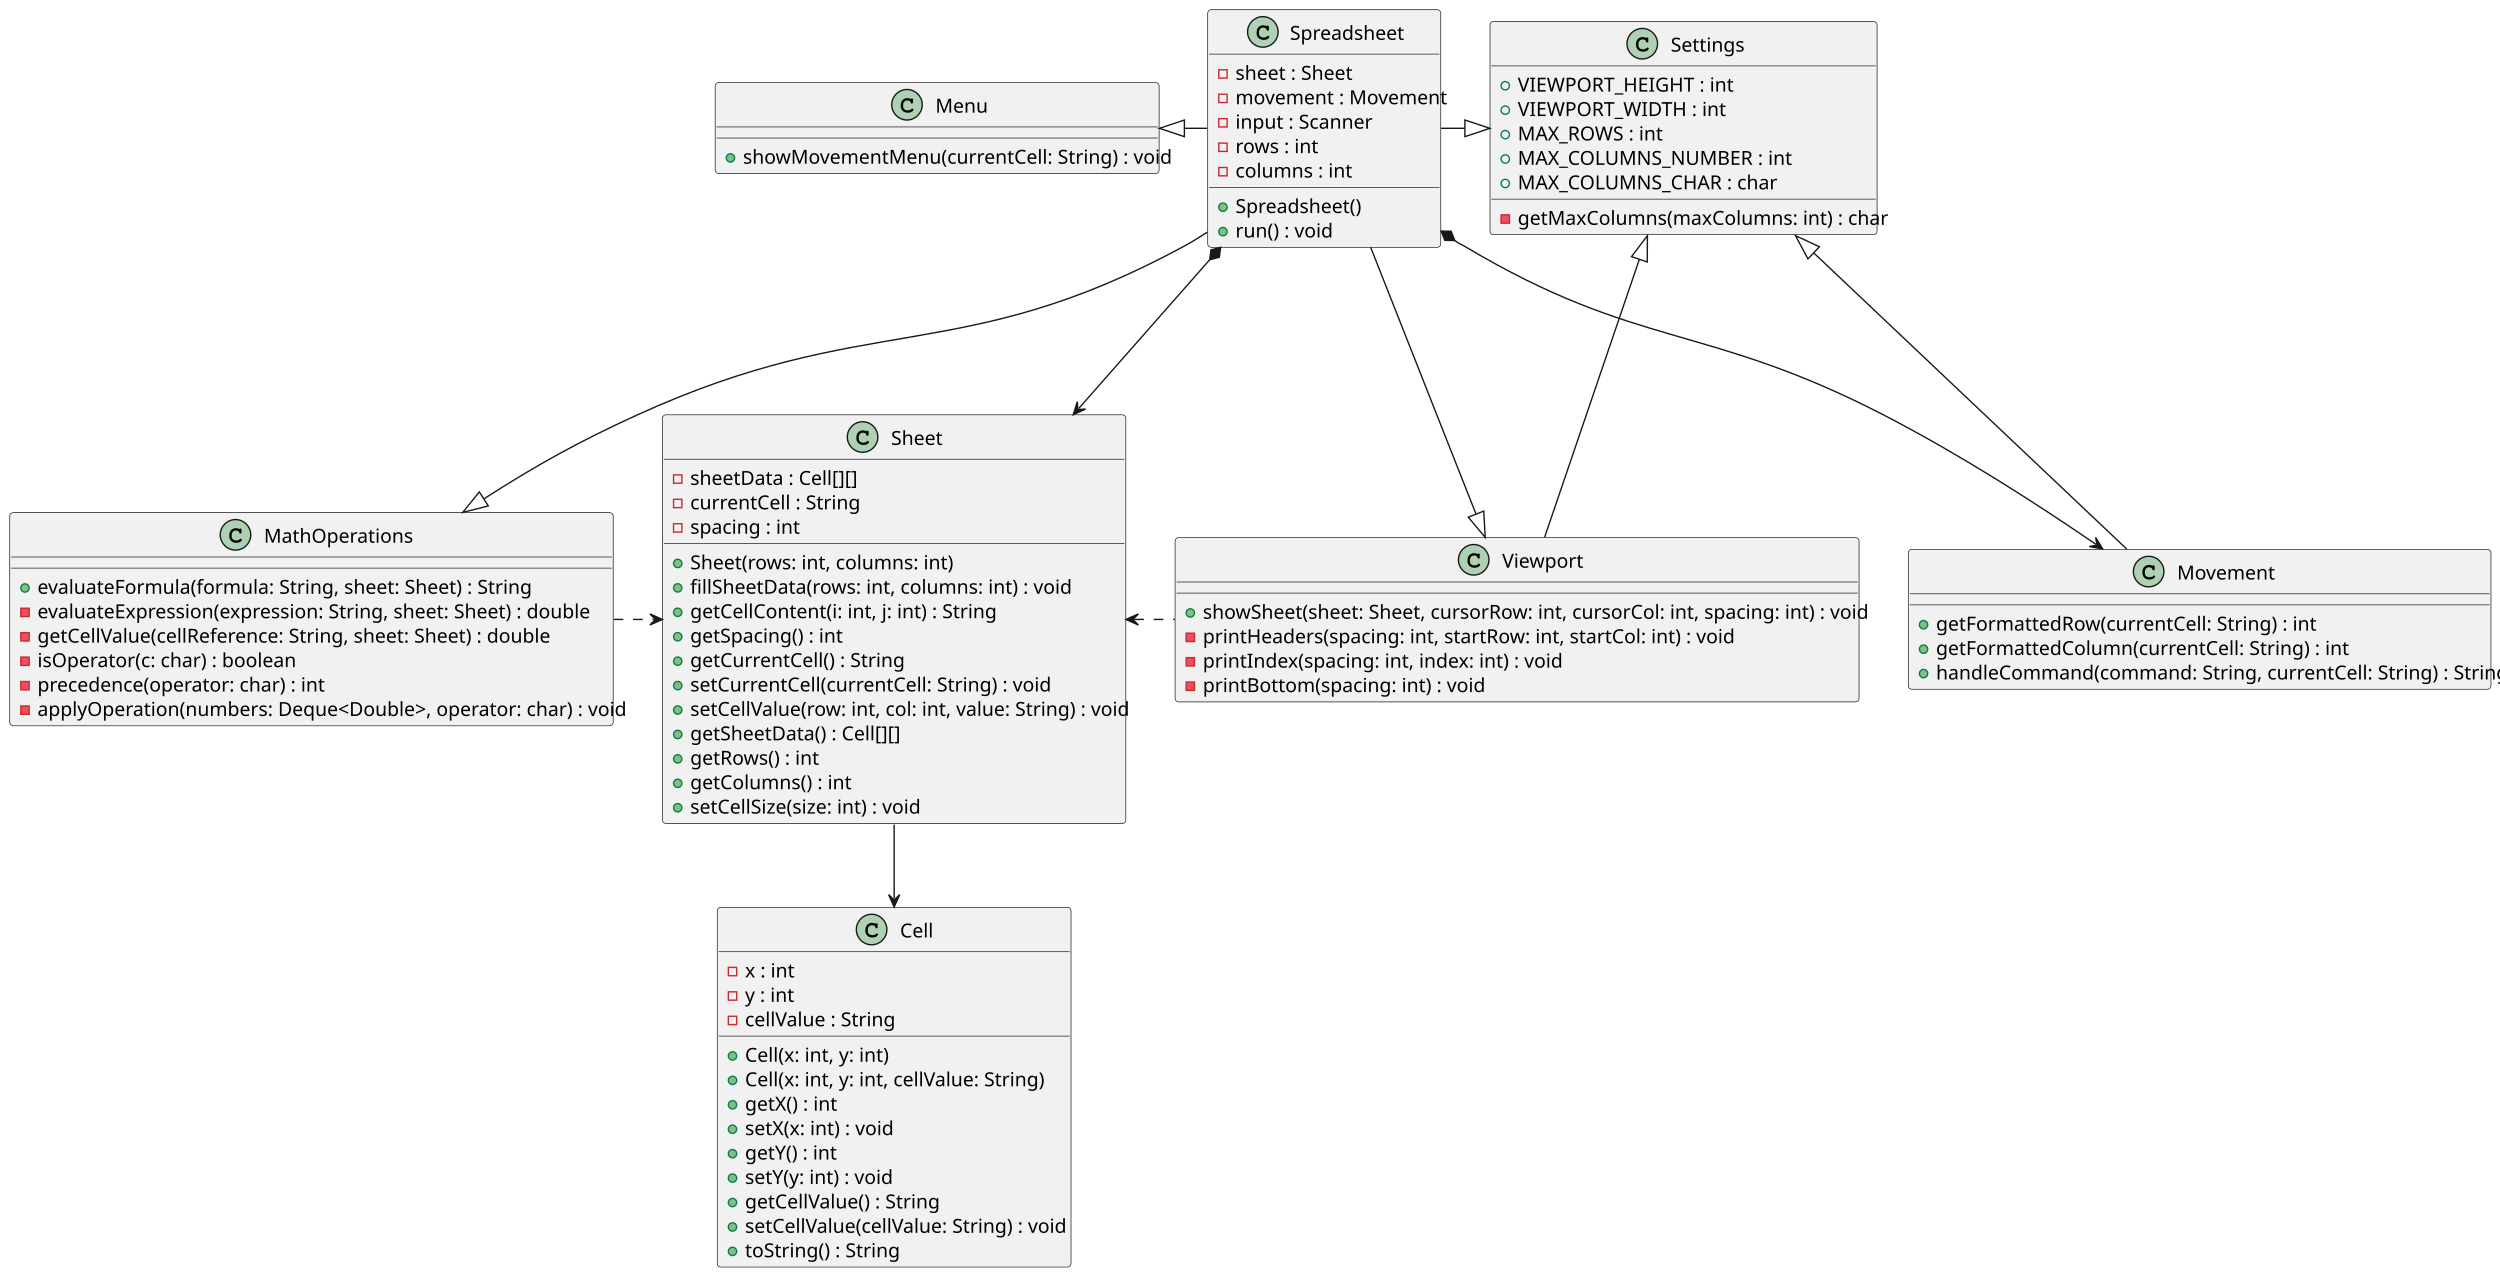
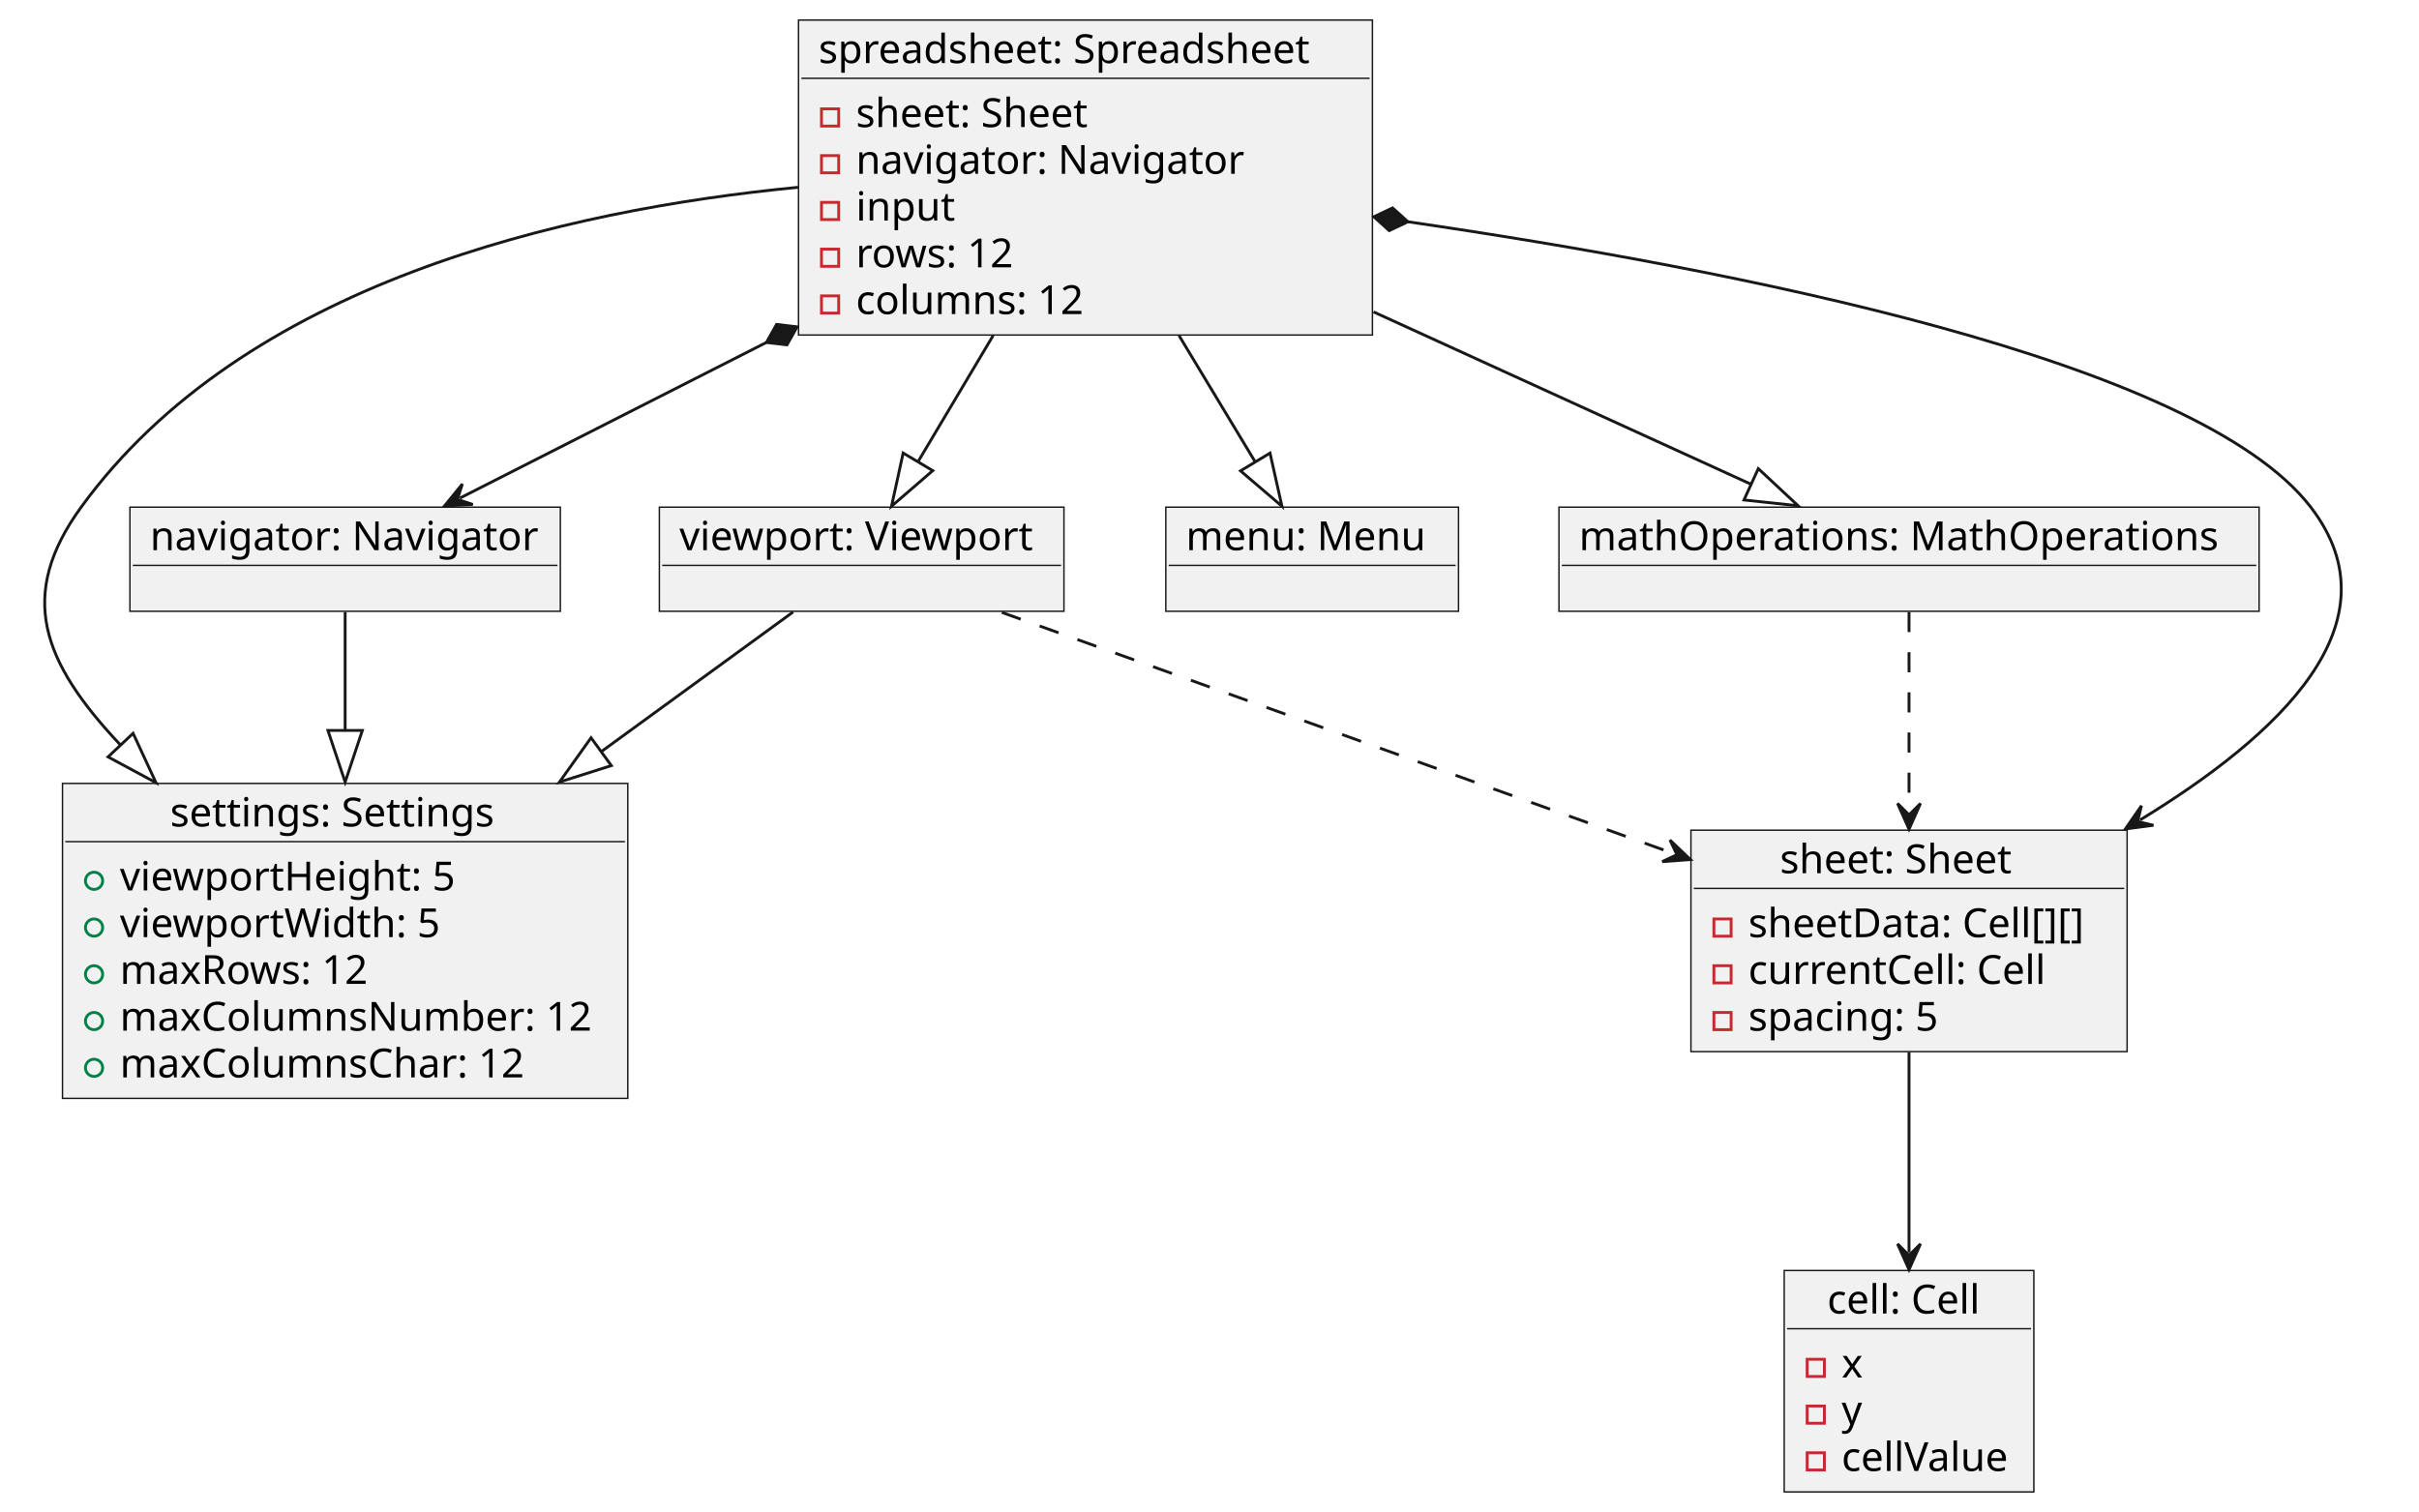
- <svg xmlns="http://www.w3.org/2000/svg" contentStyleType="text/css" height="920px" preserveAspectRatio="none" style="width:1802px;height:920px;background:#FFFFFF;" version="1.1" viewBox="0 0 1802 920" width="1802px" zoomAndPan="magnify">
+ <svg xmlns="http://www.w3.org/2000/svg" contentStyleType="text/css" height="527px" preserveAspectRatio="none" style="width:843px;height:527px;background:#FFFFFF;" version="1.1" viewBox="0 0 843 527" width="843px" zoomAndPan="magnify">
  <defs />
  <g>
-     <g id="elem_Spreadsheet">
-       <rect codeLine="2" fill="#F1F1F1" height="171.266" id="Spreadsheet" rx="2.5" ry="2.5" style="stroke:#181818;stroke-width:0.5;" width="168" x="870.5" y="7" />
-       <ellipse cx="910.25" cy="23" fill="#ADD1B2" rx="11" ry="11" style="stroke:#181818;stroke-width:1.0;" />
-       <path d="M913.016,18.875 Q913.172,18.656 913.359,18.547 Q913.547,18.438 913.766,18.438 Q914.141,18.438 914.375,18.703 Q914.609,18.953 914.609,19.562 L914.609,21.016 Q914.609,21.625 914.375,21.891 Q914.141,22.156 913.766,22.156 Q913.422,22.156 913.219,21.953 Q913.016,21.766 912.906,21.25 Q912.859,20.891 912.672,20.703 Q912.344,20.328 911.734,20.109 Q911.125,19.891 910.5,19.891 Q909.734,19.891 909.094,20.219 Q908.469,20.547 907.969,21.297 Q907.484,22.047 907.484,23.078 L907.484,24.172 Q907.484,25.406 908.375,26.234 Q909.266,27.047 910.859,27.047 Q911.797,27.047 912.453,26.797 Q912.844,26.641 913.266,26.203 Q913.531,25.938 913.672,25.859 Q913.828,25.781 914.031,25.781 Q914.359,25.781 914.609,26.047 Q914.875,26.297 914.875,26.641 Q914.875,26.984 914.531,27.391 Q914.031,27.969 913.234,28.297 Q912.156,28.75 910.859,28.75 Q909.344,28.75 908.141,28.125 Q907.156,27.625 906.469,26.562 Q905.781,25.484 905.781,24.203 L905.781,23.047 Q905.781,21.719 906.391,20.578 Q907.016,19.422 908.109,18.812 Q909.203,18.188 910.438,18.188 Q911.172,18.188 911.812,18.359 Q912.469,18.516 913.016,18.875 Z " fill="#000000" />
-       <text fill="#000000" font-family="sans-serif" font-size="14" lengthAdjust="spacing" textLength="81" x="929.75" y="28.729">Spreadsheet</text>
-       <line style="stroke:#181818;stroke-width:0.5;" x1="871.5" x2="1037.5" y1="39" y2="39" />
-       <rect fill="none" height="6" style="stroke:#C82930;stroke-width:1.0;" width="6" x="878.5" y="50.305" />
-       <text fill="#000000" font-family="sans-serif" font-size="14" lengthAdjust="spacing" textLength="84" x="890.5" y="57.533">sheet : Sheet</text>
-       <rect fill="none" height="6" style="stroke:#C82930;stroke-width:1.0;" width="6" x="878.5" y="67.914" />
-       <text fill="#000000" font-family="sans-serif" font-size="14" lengthAdjust="spacing" textLength="142" x="890.5" y="75.143">movement : Movement</text>
-       <rect fill="none" height="6" style="stroke:#C82930;stroke-width:1.0;" width="6" x="878.5" y="85.523" />
-       <text fill="#000000" font-family="sans-serif" font-size="14" lengthAdjust="spacing" textLength="96" x="890.5" y="92.752">input : Scanner</text>
-       <rect fill="none" height="6" style="stroke:#C82930;stroke-width:1.0;" width="6" x="878.5" y="103.133" />
-       <text fill="#000000" font-family="sans-serif" font-size="14" lengthAdjust="spacing" textLength="56" x="890.5" y="110.361">rows : int</text>
-       <rect fill="none" height="6" style="stroke:#C82930;stroke-width:1.0;" width="6" x="878.5" y="120.742" />
-       <text fill="#000000" font-family="sans-serif" font-size="14" lengthAdjust="spacing" textLength="79" x="890.5" y="127.971">columns : int</text>
-       <line style="stroke:#181818;stroke-width:0.5;" x1="871.5" x2="1037.5" y1="135.047" y2="135.047" />
-       <ellipse cx="881.5" cy="149.352" fill="#84BE84" rx="3" ry="3" style="stroke:#038048;stroke-width:1.0;" />
-       <text fill="#000000" font-family="sans-serif" font-size="14" lengthAdjust="spacing" textLength="91" x="890.5" y="153.58">Spreadsheet()</text>
-       <ellipse cx="881.5" cy="166.961" fill="#84BE84" rx="3" ry="3" style="stroke:#038048;stroke-width:1.0;" />
-       <text fill="#000000" font-family="sans-serif" font-size="14" lengthAdjust="spacing" textLength="69" x="890.5" y="171.19">run() : void</text>
+     <g id="elem_spreadsheet">
+       <rect fill="#F1F1F1" height="109.781" style="stroke:#181818;stroke-width:0.5;" width="200" x="278.28" y="7" />
+       <text fill="#000000" font-family="sans-serif" font-size="14" lengthAdjust="spacing" textLength="186" x="285.28" y="21.995">spreadsheet: Spreadsheet</text>
+       <line style="stroke:#181818;stroke-width:0.5;" x1="279.28" x2="477.28" y1="27.297" y2="27.297" />
+       <rect fill="none" height="6" style="stroke:#C82930;stroke-width:1.0;" width="6" x="286.28" y="37.945" />
+       <text fill="#000000" font-family="sans-serif" font-size="14" lengthAdjust="spacing" textLength="90" x="298.28" y="44.292">sheet: Sheet</text>
+       <rect fill="none" height="6" style="stroke:#C82930;stroke-width:1.0;" width="6" x="286.28" y="54.242" />
+       <text fill="#000000" font-family="sans-serif" font-size="14" lengthAdjust="spacing" textLength="136" x="298.28" y="60.589">navigator: Navigator</text>
+       <rect fill="none" height="6" style="stroke:#C82930;stroke-width:1.0;" width="6" x="286.28" y="70.539" />
+       <text fill="#000000" font-family="sans-serif" font-size="14" lengthAdjust="spacing" textLength="35" x="298.28" y="76.886">input</text>
+       <rect fill="none" height="6" style="stroke:#C82930;stroke-width:1.0;" width="6" x="286.28" y="86.836" />
+       <text fill="#000000" font-family="sans-serif" font-size="14" lengthAdjust="spacing" textLength="60" x="298.28" y="93.183">rows: 12</text>
+       <rect fill="none" height="6" style="stroke:#C82930;stroke-width:1.0;" width="6" x="286.28" y="103.133" />
+       <text fill="#000000" font-family="sans-serif" font-size="14" lengthAdjust="spacing" textLength="86" x="298.28" y="109.48">columns: 12</text>
    </g>
-     <g id="elem_Cell">
-       <rect codeLine="12" fill="#F1F1F1" height="259.312" id="Cell" rx="2.5" ry="2.5" style="stroke:#181818;stroke-width:0.5;" width="255" x="517" y="654" />
-       <ellipse cx="628.25" cy="670" fill="#ADD1B2" rx="11" ry="11" style="stroke:#181818;stroke-width:1.0;" />
-       <path d="M631.016,665.875 Q631.172,665.656 631.359,665.547 Q631.547,665.438 631.766,665.438 Q632.141,665.438 632.375,665.703 Q632.609,665.953 632.609,666.562 L632.609,668.016 Q632.609,668.625 632.375,668.891 Q632.141,669.156 631.766,669.156 Q631.422,669.156 631.219,668.953 Q631.016,668.766 630.906,668.25 Q630.859,667.891 630.672,667.703 Q630.344,667.328 629.734,667.109 Q629.125,666.891 628.5,666.891 Q627.734,666.891 627.094,667.219 Q626.469,667.547 625.969,668.297 Q625.484,669.047 625.484,670.078 L625.484,671.172 Q625.484,672.406 626.375,673.234 Q627.266,674.047 628.859,674.047 Q629.797,674.047 630.453,673.797 Q630.844,673.641 631.266,673.203 Q631.531,672.938 631.672,672.859 Q631.828,672.781 632.031,672.781 Q632.359,672.781 632.609,673.047 Q632.875,673.297 632.875,673.641 Q632.875,673.984 632.531,674.391 Q632.031,674.969 631.234,675.297 Q630.156,675.75 628.859,675.75 Q627.344,675.75 626.141,675.125 Q625.156,674.625 624.469,673.562 Q623.781,672.484 623.781,671.203 L623.781,670.047 Q623.781,668.719 624.391,667.578 Q625.016,666.422 626.109,665.812 Q627.203,665.188 628.438,665.188 Q629.172,665.188 629.812,665.359 Q630.469,665.516 631.016,665.875 Z " fill="#000000" />
-       <text fill="#000000" font-family="sans-serif" font-size="14" lengthAdjust="spacing" textLength="24" x="648.75" y="675.729">Cell</text>
-       <line style="stroke:#181818;stroke-width:0.5;" x1="518" x2="771" y1="686" y2="686" />
-       <rect fill="none" height="6" style="stroke:#C82930;stroke-width:1.0;" width="6" x="525" y="697.305" />
-       <text fill="#000000" font-family="sans-serif" font-size="14" lengthAdjust="spacing" textLength="33" x="537" y="704.533">x : int</text>
-       <rect fill="none" height="6" style="stroke:#C82930;stroke-width:1.0;" width="6" x="525" y="714.914" />
-       <text fill="#000000" font-family="sans-serif" font-size="14" lengthAdjust="spacing" textLength="34" x="537" y="722.143">y : int</text>
-       <rect fill="none" height="6" style="stroke:#C82930;stroke-width:1.0;" width="6" x="525" y="732.523" />
-       <text fill="#000000" font-family="sans-serif" font-size="14" lengthAdjust="spacing" textLength="106" x="537" y="739.752">cellValue : String</text>
-       <line style="stroke:#181818;stroke-width:0.5;" x1="518" x2="771" y1="746.828" y2="746.828" />
-       <ellipse cx="528" cy="761.133" fill="#84BE84" rx="3" ry="3" style="stroke:#038048;stroke-width:1.0;" />
-       <text fill="#000000" font-family="sans-serif" font-size="14" lengthAdjust="spacing" textLength="101" x="537" y="765.361">Cell(x: int, y: int)</text>
-       <ellipse cx="528" cy="778.742" fill="#84BE84" rx="3" ry="3" style="stroke:#038048;stroke-width:1.0;" />
-       <text fill="#000000" font-family="sans-serif" font-size="14" lengthAdjust="spacing" textLength="211" x="537" y="782.971">Cell(x: int, y: int, cellValue: String)</text>
-       <ellipse cx="528" cy="796.352" fill="#84BE84" rx="3" ry="3" style="stroke:#038048;stroke-width:1.0;" />
-       <text fill="#000000" font-family="sans-serif" font-size="14" lengthAdjust="spacing" textLength="65" x="537" y="800.58">getX() : int</text>
-       <ellipse cx="528" cy="813.961" fill="#84BE84" rx="3" ry="3" style="stroke:#038048;stroke-width:1.0;" />
-       <text fill="#000000" font-family="sans-serif" font-size="14" lengthAdjust="spacing" textLength="104" x="537" y="818.189">setX(x: int) : void</text>
-       <ellipse cx="528" cy="831.57" fill="#84BE84" rx="3" ry="3" style="stroke:#038048;stroke-width:1.0;" />
-       <text fill="#000000" font-family="sans-serif" font-size="14" lengthAdjust="spacing" textLength="66" x="537" y="835.799">getY() : int</text>
-       <ellipse cx="528" cy="849.18" fill="#84BE84" rx="3" ry="3" style="stroke:#038048;stroke-width:1.0;" />
-       <text fill="#000000" font-family="sans-serif" font-size="14" lengthAdjust="spacing" textLength="106" x="537" y="853.408">setY(y: int) : void</text>
-       <ellipse cx="528" cy="866.789" fill="#84BE84" rx="3" ry="3" style="stroke:#038048;stroke-width:1.0;" />
-       <text fill="#000000" font-family="sans-serif" font-size="14" lengthAdjust="spacing" textLength="139" x="537" y="871.018">getCellValue() : String</text>
-       <ellipse cx="528" cy="884.398" fill="#84BE84" rx="3" ry="3" style="stroke:#038048;stroke-width:1.0;" />
-       <text fill="#000000" font-family="sans-serif" font-size="14" lengthAdjust="spacing" textLength="229" x="537" y="888.627">setCellValue(cellValue: String) : void</text>
-       <ellipse cx="528" cy="902.008" fill="#84BE84" rx="3" ry="3" style="stroke:#038048;stroke-width:1.0;" />
-       <text fill="#000000" font-family="sans-serif" font-size="14" lengthAdjust="spacing" textLength="108" x="537" y="906.236">toString() : String</text>
+     <g id="elem_cell">
+       <rect fill="#F1F1F1" height="77.188" style="stroke:#181818;stroke-width:0.5;" width="87" x="621.78" y="442.86" />
+       <text fill="#000000" font-family="sans-serif" font-size="14" lengthAdjust="spacing" textLength="57" x="636.78" y="457.855">cell: Cell</text>
+       <line style="stroke:#181818;stroke-width:0.5;" x1="622.78" x2="707.78" y1="463.157" y2="463.157" />
+       <rect fill="none" height="6" style="stroke:#C82930;stroke-width:1.0;" width="6" x="629.78" y="473.805" />
+       <text fill="#000000" font-family="sans-serif" font-size="14" lengthAdjust="spacing" textLength="7" x="641.78" y="480.152">x</text>
+       <rect fill="none" height="6" style="stroke:#C82930;stroke-width:1.0;" width="6" x="629.78" y="490.102" />
+       <text fill="#000000" font-family="sans-serif" font-size="14" lengthAdjust="spacing" textLength="7" x="641.78" y="496.449">y</text>
+       <rect fill="none" height="6" style="stroke:#C82930;stroke-width:1.0;" width="6" x="629.78" y="506.399" />
+       <text fill="#000000" font-family="sans-serif" font-size="14" lengthAdjust="spacing" textLength="61" x="641.78" y="512.746">cellValue</text>
    </g>
-     <g id="elem_MathOperations">
-       <rect codeLine="27" fill="#F1F1F1" height="153.656" id="MathOperations" rx="2.5" ry="2.5" style="stroke:#181818;stroke-width:0.5;" width="435" x="7" y="369.5" />
-       <ellipse cx="169.75" cy="385.5" fill="#ADD1B2" rx="11" ry="11" style="stroke:#181818;stroke-width:1.0;" />
-       <path d="M172.516,381.375 Q172.672,381.156 172.859,381.047 Q173.047,380.938 173.266,380.938 Q173.641,380.938 173.875,381.203 Q174.109,381.453 174.109,382.062 L174.109,383.516 Q174.109,384.125 173.875,384.391 Q173.641,384.656 173.266,384.656 Q172.922,384.656 172.719,384.453 Q172.516,384.266 172.406,383.75 Q172.359,383.391 172.172,383.203 Q171.844,382.828 171.234,382.609 Q170.625,382.391 170,382.391 Q169.234,382.391 168.594,382.719 Q167.969,383.047 167.469,383.797 Q166.984,384.547 166.984,385.578 L166.984,386.672 Q166.984,387.906 167.875,388.734 Q168.766,389.547 170.359,389.547 Q171.297,389.547 171.953,389.297 Q172.344,389.141 172.766,388.703 Q173.031,388.438 173.172,388.359 Q173.328,388.281 173.531,388.281 Q173.859,388.281 174.109,388.547 Q174.375,388.797 174.375,389.141 Q174.375,389.484 174.031,389.891 Q173.531,390.469 172.734,390.797 Q171.656,391.25 170.359,391.25 Q168.844,391.25 167.641,390.625 Q166.656,390.125 165.969,389.062 Q165.281,387.984 165.281,386.703 L165.281,385.547 Q165.281,384.219 165.891,383.078 Q166.516,381.922 167.609,381.312 Q168.703,380.688 169.938,380.688 Q170.672,380.688 171.312,380.859 Q171.969,381.016 172.516,381.375 Z " fill="#000000" />
-       <text fill="#000000" font-family="sans-serif" font-size="14" lengthAdjust="spacing" textLength="101" x="190.25" y="391.228">MathOperations</text>
-       <line style="stroke:#181818;stroke-width:0.5;" x1="8" x2="441" y1="401.5" y2="401.5" />
-       <line style="stroke:#181818;stroke-width:0.5;" x1="8" x2="441" y1="409.5" y2="409.5" />
-       <ellipse cx="18" cy="423.805" fill="#84BE84" rx="3" ry="3" style="stroke:#038048;stroke-width:1.0;" />
-       <text fill="#000000" font-family="sans-serif" font-size="14" lengthAdjust="spacing" textLength="345" x="27" y="428.033">evaluateFormula(formula: String, sheet: Sheet) : String</text>
-       <rect fill="#F24D5C" height="6" style="stroke:#C82930;stroke-width:1.0;" width="6" x="15" y="438.414" />
-       <text fill="#000000" font-family="sans-serif" font-size="14" lengthAdjust="spacing" textLength="389" x="27" y="445.643">evaluateExpression(expression: String, sheet: Sheet) : double</text>
-       <rect fill="#F24D5C" height="6" style="stroke:#C82930;stroke-width:1.0;" width="6" x="15" y="456.023" />
-       <text fill="#000000" font-family="sans-serif" font-size="14" lengthAdjust="spacing" textLength="365" x="27" y="463.252">getCellValue(cellReference: String, sheet: Sheet) : double</text>
-       <rect fill="#F24D5C" height="6" style="stroke:#C82930;stroke-width:1.0;" width="6" x="15" y="473.633" />
-       <text fill="#000000" font-family="sans-serif" font-size="14" lengthAdjust="spacing" textLength="183" x="27" y="480.861">isOperator(c: char) : boolean</text>
-       <rect fill="#F24D5C" height="6" style="stroke:#C82930;stroke-width:1.0;" width="6" x="15" y="491.242" />
-       <text fill="#000000" font-family="sans-serif" font-size="14" lengthAdjust="spacing" textLength="202" x="27" y="498.471">precedence(operator: char) : int</text>
-       <rect fill="#F24D5C" height="6" style="stroke:#C82930;stroke-width:1.0;" width="6" x="15" y="508.852" />
-       <text fill="#000000" font-family="sans-serif" font-size="14" lengthAdjust="spacing" textLength="409" x="27" y="516.08">applyOperation(numbers: Deque&lt;Double&gt;, operator: char) : void</text>
+     <g id="elem_mathOperations">
+       <rect fill="#F1F1F1" height="36.297" style="stroke:#181818;stroke-width:0.5;" width="244" x="543.28" y="176.78" />
+       <text fill="#000000" font-family="sans-serif" font-size="14" lengthAdjust="spacing" textLength="230" x="550.28" y="191.775">mathOperations: MathOperations</text>
+       <line style="stroke:#181818;stroke-width:0.5;" x1="544.28" x2="786.28" y1="197.077" y2="197.077" />
    </g>
-     <g id="elem_Menu">
-       <rect codeLine="36" fill="#F1F1F1" height="65.609" id="Menu" rx="2.5" ry="2.5" style="stroke:#181818;stroke-width:0.5;" width="320" x="515.5" y="59.5" />
-       <ellipse cx="653.75" cy="75.5" fill="#ADD1B2" rx="11" ry="11" style="stroke:#181818;stroke-width:1.0;" />
-       <path d="M656.516,71.375 Q656.672,71.156 656.859,71.047 Q657.047,70.938 657.266,70.938 Q657.641,70.938 657.875,71.203 Q658.109,71.453 658.109,72.062 L658.109,73.516 Q658.109,74.125 657.875,74.391 Q657.641,74.656 657.266,74.656 Q656.922,74.656 656.719,74.453 Q656.516,74.266 656.406,73.75 Q656.359,73.391 656.172,73.203 Q655.844,72.828 655.234,72.609 Q654.625,72.391 654,72.391 Q653.234,72.391 652.594,72.719 Q651.969,73.047 651.469,73.797 Q650.984,74.547 650.984,75.578 L650.984,76.672 Q650.984,77.906 651.875,78.734 Q652.766,79.547 654.359,79.547 Q655.297,79.547 655.953,79.297 Q656.344,79.141 656.766,78.703 Q657.031,78.438 657.172,78.359 Q657.328,78.281 657.531,78.281 Q657.859,78.281 658.109,78.547 Q658.375,78.797 658.375,79.141 Q658.375,79.484 658.031,79.891 Q657.531,80.469 656.734,80.797 Q655.656,81.25 654.359,81.25 Q652.844,81.25 651.641,80.625 Q650.656,80.125 649.969,79.062 Q649.281,77.984 649.281,76.703 L649.281,75.547 Q649.281,74.219 649.891,73.078 Q650.516,71.922 651.609,71.312 Q652.703,70.688 653.938,70.688 Q654.672,70.688 655.312,70.859 Q655.969,71.016 656.516,71.375 Z " fill="#000000" />
-       <text fill="#000000" font-family="sans-serif" font-size="14" lengthAdjust="spacing" textLength="35" x="674.25" y="81.228">Menu</text>
-       <line style="stroke:#181818;stroke-width:0.5;" x1="516.5" x2="834.5" y1="91.5" y2="91.5" />
-       <line style="stroke:#181818;stroke-width:0.5;" x1="516.5" x2="834.5" y1="99.5" y2="99.5" />
-       <ellipse cx="526.5" cy="113.805" fill="#84BE84" rx="3" ry="3" style="stroke:#038048;stroke-width:1.0;" />
-       <text fill="#000000" font-family="sans-serif" font-size="14" lengthAdjust="spacing" textLength="294" x="535.5" y="118.033">showMovementMenu(currentCell: String) : void</text>
+     <g id="elem_menu">
+       <rect fill="#F1F1F1" height="36.297" style="stroke:#181818;stroke-width:0.5;" width="102" x="406.28" y="176.78" />
+       <text fill="#000000" font-family="sans-serif" font-size="14" lengthAdjust="spacing" textLength="88" x="413.28" y="191.775">menu: Menu</text>
+       <line style="stroke:#181818;stroke-width:0.5;" x1="407.28" x2="507.28" y1="197.077" y2="197.077" />
    </g>
-     <g id="elem_Movement">
-       <rect codeLine="40" fill="#F1F1F1" height="100.828" id="Movement" rx="2.5" ry="2.5" style="stroke:#181818;stroke-width:0.5;" width="420" x="1375.5" y="396" />
-       <ellipse cx="1548.75" cy="412" fill="#ADD1B2" rx="11" ry="11" style="stroke:#181818;stroke-width:1.0;" />
-       <path d="M1551.516,407.875 Q1551.672,407.656 1551.859,407.547 Q1552.047,407.438 1552.266,407.438 Q1552.641,407.438 1552.875,407.703 Q1553.109,407.953 1553.109,408.562 L1553.109,410.016 Q1553.109,410.625 1552.875,410.891 Q1552.641,411.156 1552.266,411.156 Q1551.922,411.156 1551.719,410.953 Q1551.516,410.766 1551.406,410.25 Q1551.359,409.891 1551.172,409.703 Q1550.844,409.328 1550.234,409.109 Q1549.625,408.891 1549,408.891 Q1548.234,408.891 1547.594,409.219 Q1546.969,409.547 1546.469,410.297 Q1545.984,411.047 1545.984,412.078 L1545.984,413.172 Q1545.984,414.406 1546.875,415.234 Q1547.766,416.047 1549.359,416.047 Q1550.297,416.047 1550.953,415.797 Q1551.344,415.641 1551.766,415.203 Q1552.031,414.938 1552.172,414.859 Q1552.328,414.781 1552.531,414.781 Q1552.859,414.781 1553.109,415.047 Q1553.375,415.297 1553.375,415.641 Q1553.375,415.984 1553.031,416.391 Q1552.531,416.969 1551.734,417.297 Q1550.656,417.75 1549.359,417.75 Q1547.844,417.75 1546.641,417.125 Q1545.656,416.625 1544.969,415.562 Q1544.281,414.484 1544.281,413.203 L1544.281,412.047 Q1544.281,410.719 1544.891,409.578 Q1545.516,408.422 1546.609,407.812 Q1547.703,407.188 1548.938,407.188 Q1549.672,407.188 1550.312,407.359 Q1550.969,407.516 1551.516,407.875 Z " fill="#000000" />
-       <text fill="#000000" font-family="sans-serif" font-size="14" lengthAdjust="spacing" textLength="65" x="1569.25" y="417.728">Movement</text>
-       <line style="stroke:#181818;stroke-width:0.5;" x1="1376.5" x2="1794.5" y1="428" y2="428" />
-       <line style="stroke:#181818;stroke-width:0.5;" x1="1376.5" x2="1794.5" y1="436" y2="436" />
-       <ellipse cx="1386.5" cy="450.305" fill="#84BE84" rx="3" ry="3" style="stroke:#038048;stroke-width:1.0;" />
-       <text fill="#000000" font-family="sans-serif" font-size="14" lengthAdjust="spacing" textLength="263" x="1395.5" y="454.533">getFormattedRow(currentCell: String) : int</text>
-       <ellipse cx="1386.5" cy="467.914" fill="#84BE84" rx="3" ry="3" style="stroke:#038048;stroke-width:1.0;" />
-       <text fill="#000000" font-family="sans-serif" font-size="14" lengthAdjust="spacing" textLength="284" x="1395.5" y="472.143">getFormattedColumn(currentCell: String) : int</text>
-       <ellipse cx="1386.5" cy="485.523" fill="#84BE84" rx="3" ry="3" style="stroke:#038048;stroke-width:1.0;" />
-       <text fill="#000000" font-family="sans-serif" font-size="14" lengthAdjust="spacing" textLength="394" x="1395.5" y="489.752">handleCommand(command: String, currentCell: String) : String</text>
+     <g id="elem_navigator">
+       <rect fill="#F1F1F1" height="36.297" style="stroke:#181818;stroke-width:0.5;" width="150" x="45.28" y="176.78" />
+       <text fill="#000000" font-family="sans-serif" font-size="14" lengthAdjust="spacing" textLength="136" x="52.28" y="191.775">navigator: Navigator</text>
+       <line style="stroke:#181818;stroke-width:0.5;" x1="46.28" x2="194.28" y1="197.077" y2="197.077" />
    </g>
-     <g id="elem_Settings">
-       <rect codeLine="46" fill="#F1F1F1" height="153.656" id="Settings" rx="2.5" ry="2.5" style="stroke:#181818;stroke-width:0.5;" width="279" x="1074" y="15.5" />
-       <ellipse cx="1183.75" cy="31.5" fill="#ADD1B2" rx="11" ry="11" style="stroke:#181818;stroke-width:1.0;" />
-       <path d="M1186.516,27.375 Q1186.672,27.156 1186.859,27.047 Q1187.047,26.938 1187.266,26.938 Q1187.641,26.938 1187.875,27.203 Q1188.109,27.453 1188.109,28.062 L1188.109,29.516 Q1188.109,30.125 1187.875,30.391 Q1187.641,30.656 1187.266,30.656 Q1186.922,30.656 1186.719,30.453 Q1186.516,30.266 1186.406,29.75 Q1186.359,29.391 1186.172,29.203 Q1185.844,28.828 1185.234,28.609 Q1184.625,28.391 1184,28.391 Q1183.234,28.391 1182.594,28.719 Q1181.969,29.047 1181.469,29.797 Q1180.984,30.547 1180.984,31.578 L1180.984,32.672 Q1180.984,33.906 1181.875,34.734 Q1182.766,35.547 1184.359,35.547 Q1185.297,35.547 1185.953,35.297 Q1186.344,35.141 1186.766,34.703 Q1187.031,34.438 1187.172,34.359 Q1187.328,34.281 1187.531,34.281 Q1187.859,34.281 1188.109,34.547 Q1188.375,34.797 1188.375,35.141 Q1188.375,35.484 1188.031,35.891 Q1187.531,36.469 1186.734,36.797 Q1185.656,37.25 1184.359,37.25 Q1182.844,37.25 1181.641,36.625 Q1180.656,36.125 1179.969,35.062 Q1179.281,33.984 1179.281,32.703 L1179.281,31.547 Q1179.281,30.219 1179.891,29.078 Q1180.516,27.922 1181.609,27.312 Q1182.703,26.688 1183.938,26.688 Q1184.672,26.688 1185.312,26.859 Q1185.969,27.016 1186.516,27.375 Z " fill="#000000" />
-       <text fill="#000000" font-family="sans-serif" font-size="14" lengthAdjust="spacing" textLength="51" x="1204.25" y="37.228">Settings</text>
-       <line style="stroke:#181818;stroke-width:0.5;" x1="1075" x2="1352" y1="47.5" y2="47.5" />
-       <ellipse cx="1085" cy="61.805" fill="none" rx="3" ry="3" style="stroke:#038048;stroke-width:1.0;" />
-       <text fill="#000000" font-family="sans-serif" font-size="14" lengthAdjust="spacing" textLength="158" x="1094" y="66.033">VIEWPORT_HEIGHT : int</text>
-       <ellipse cx="1085" cy="79.414" fill="none" rx="3" ry="3" style="stroke:#038048;stroke-width:1.0;" />
-       <text fill="#000000" font-family="sans-serif" font-size="14" lengthAdjust="spacing" textLength="152" x="1094" y="83.643">VIEWPORT_WIDTH : int</text>
-       <ellipse cx="1085" cy="97.023" fill="none" rx="3" ry="3" style="stroke:#038048;stroke-width:1.0;" />
-       <text fill="#000000" font-family="sans-serif" font-size="14" lengthAdjust="spacing" textLength="106" x="1094" y="101.252">MAX_ROWS : int</text>
-       <ellipse cx="1085" cy="114.633" fill="none" rx="3" ry="3" style="stroke:#038048;stroke-width:1.0;" />
-       <text fill="#000000" font-family="sans-serif" font-size="14" lengthAdjust="spacing" textLength="195" x="1094" y="118.861">MAX_COLUMNS_NUMBER : int</text>
-       <ellipse cx="1085" cy="132.242" fill="none" rx="3" ry="3" style="stroke:#038048;stroke-width:1.0;" />
-       <text fill="#000000" font-family="sans-serif" font-size="14" lengthAdjust="spacing" textLength="189" x="1094" y="136.471">MAX_COLUMNS_CHAR : char</text>
-       <line style="stroke:#181818;stroke-width:0.5;" x1="1075" x2="1352" y1="143.547" y2="143.547" />
-       <rect fill="#F24D5C" height="6" style="stroke:#C82930;stroke-width:1.0;" width="6" x="1082" y="154.852" />
-       <text fill="#000000" font-family="sans-serif" font-size="14" lengthAdjust="spacing" textLength="253" x="1094" y="162.08">getMaxColumns(maxColumns: int) : char</text>
+     <g id="elem_settings">
+       <rect fill="#F1F1F1" height="109.781" style="stroke:#181818;stroke-width:0.5;" width="197" x="21.78" y="273.08" />
+       <text fill="#000000" font-family="sans-serif" font-size="14" lengthAdjust="spacing" textLength="122" x="59.28" y="288.075">settings: Settings</text>
+       <line style="stroke:#181818;stroke-width:0.5;" x1="22.78" x2="217.78" y1="293.377" y2="293.377" />
+       <ellipse cx="32.78" cy="307.025" fill="none" rx="3" ry="3" style="stroke:#038048;stroke-width:1.0;" />
+       <text fill="#000000" font-family="sans-serif" font-size="14" lengthAdjust="spacing" textLength="121" x="41.78" y="310.372">viewportHeight: 5</text>
+       <ellipse cx="32.78" cy="323.322" fill="none" rx="3" ry="3" style="stroke:#038048;stroke-width:1.0;" />
+       <text fill="#000000" font-family="sans-serif" font-size="14" lengthAdjust="spacing" textLength="115" x="41.78" y="326.669">viewportWidth: 5</text>
+       <ellipse cx="32.78" cy="339.619" fill="none" rx="3" ry="3" style="stroke:#038048;stroke-width:1.0;" />
+       <text fill="#000000" font-family="sans-serif" font-size="14" lengthAdjust="spacing" textLength="93" x="41.78" y="342.966">maxRows: 12</text>
+       <ellipse cx="32.78" cy="355.916" fill="none" rx="3" ry="3" style="stroke:#038048;stroke-width:1.0;" />
+       <text fill="#000000" font-family="sans-serif" font-size="14" lengthAdjust="spacing" textLength="171" x="41.78" y="359.263">maxColumnsNumber: 12</text>
+       <ellipse cx="32.78" cy="372.213" fill="none" rx="3" ry="3" style="stroke:#038048;stroke-width:1.0;" />
+       <text fill="#000000" font-family="sans-serif" font-size="14" lengthAdjust="spacing" textLength="148" x="41.78" y="375.56">maxColumnsChar: 12</text>
    </g>
-     <g id="elem_Sheet">
-       <rect codeLine="55" fill="#F1F1F1" height="294.531" id="Sheet" rx="2.5" ry="2.5" style="stroke:#181818;stroke-width:0.5;" width="334" x="477.5" y="299" />
-       <ellipse cx="621.75" cy="315" fill="#ADD1B2" rx="11" ry="11" style="stroke:#181818;stroke-width:1.0;" />
-       <path d="M624.516,310.875 Q624.672,310.656 624.859,310.547 Q625.047,310.438 625.266,310.438 Q625.641,310.438 625.875,310.703 Q626.109,310.953 626.109,311.562 L626.109,313.016 Q626.109,313.625 625.875,313.891 Q625.641,314.156 625.266,314.156 Q624.922,314.156 624.719,313.953 Q624.516,313.766 624.406,313.25 Q624.359,312.891 624.172,312.703 Q623.844,312.328 623.234,312.109 Q622.625,311.891 622,311.891 Q621.234,311.891 620.594,312.219 Q619.969,312.547 619.469,313.297 Q618.984,314.047 618.984,315.078 L618.984,316.172 Q618.984,317.406 619.875,318.234 Q620.766,319.047 622.359,319.047 Q623.297,319.047 623.953,318.797 Q624.344,318.641 624.766,318.203 Q625.031,317.938 625.172,317.859 Q625.328,317.781 625.531,317.781 Q625.859,317.781 626.109,318.047 Q626.375,318.297 626.375,318.641 Q626.375,318.984 626.031,319.391 Q625.531,319.969 624.734,320.297 Q623.656,320.75 622.359,320.75 Q620.844,320.75 619.641,320.125 Q618.656,319.625 617.969,318.562 Q617.281,317.484 617.281,316.203 L617.281,315.047 Q617.281,313.719 617.891,312.578 Q618.516,311.422 619.609,310.812 Q620.703,310.188 621.938,310.188 Q622.672,310.188 623.312,310.359 Q623.969,310.516 624.516,310.875 Z " fill="#000000" />
-       <text fill="#000000" font-family="sans-serif" font-size="14" lengthAdjust="spacing" textLength="37" x="642.25" y="320.728">Sheet</text>
-       <line style="stroke:#181818;stroke-width:0.5;" x1="478.5" x2="810.5" y1="331" y2="331" />
-       <rect fill="none" height="6" style="stroke:#C82930;stroke-width:1.0;" width="6" x="485.5" y="342.305" />
-       <text fill="#000000" font-family="sans-serif" font-size="14" lengthAdjust="spacing" textLength="117" x="497.5" y="349.533">sheetData : Cell[][]</text>
-       <rect fill="none" height="6" style="stroke:#C82930;stroke-width:1.0;" width="6" x="485.5" y="359.914" />
-       <text fill="#000000" font-family="sans-serif" font-size="14" lengthAdjust="spacing" textLength="118" x="497.5" y="367.143">currentCell : String</text>
-       <rect fill="none" height="6" style="stroke:#C82930;stroke-width:1.0;" width="6" x="485.5" y="377.523" />
-       <text fill="#000000" font-family="sans-serif" font-size="14" lengthAdjust="spacing" textLength="76" x="497.5" y="384.752">spacing : int</text>
-       <line style="stroke:#181818;stroke-width:0.5;" x1="478.5" x2="810.5" y1="391.828" y2="391.828" />
-       <ellipse cx="488.5" cy="406.133" fill="#84BE84" rx="3" ry="3" style="stroke:#038048;stroke-width:1.0;" />
-       <text fill="#000000" font-family="sans-serif" font-size="14" lengthAdjust="spacing" textLength="182" x="497.5" y="410.361">Sheet(rows: int, columns: int)</text>
-       <ellipse cx="488.5" cy="423.742" fill="#84BE84" rx="3" ry="3" style="stroke:#038048;stroke-width:1.0;" />
-       <text fill="#000000" font-family="sans-serif" font-size="14" lengthAdjust="spacing" textLength="263" x="497.5" y="427.971">fillSheetData(rows: int, columns: int) : void</text>
-       <ellipse cx="488.5" cy="441.352" fill="#84BE84" rx="3" ry="3" style="stroke:#038048;stroke-width:1.0;" />
-       <text fill="#000000" font-family="sans-serif" font-size="14" lengthAdjust="spacing" textLength="213" x="497.5" y="445.58">getCellContent(i: int, j: int) : String</text>
-       <ellipse cx="488.5" cy="458.961" fill="#84BE84" rx="3" ry="3" style="stroke:#038048;stroke-width:1.0;" />
-       <text fill="#000000" font-family="sans-serif" font-size="14" lengthAdjust="spacing" textLength="108" x="497.5" y="463.19">getSpacing() : int</text>
-       <ellipse cx="488.5" cy="476.57" fill="#84BE84" rx="3" ry="3" style="stroke:#038048;stroke-width:1.0;" />
-       <text fill="#000000" font-family="sans-serif" font-size="14" lengthAdjust="spacing" textLength="151" x="497.5" y="480.799">getCurrentCell() : String</text>
-       <ellipse cx="488.5" cy="494.18" fill="#84BE84" rx="3" ry="3" style="stroke:#038048;stroke-width:1.0;" />
-       <text fill="#000000" font-family="sans-serif" font-size="14" lengthAdjust="spacing" textLength="253" x="497.5" y="498.408">setCurrentCell(currentCell: String) : void</text>
-       <ellipse cx="488.5" cy="511.789" fill="#84BE84" rx="3" ry="3" style="stroke:#038048;stroke-width:1.0;" />
-       <text fill="#000000" font-family="sans-serif" font-size="14" lengthAdjust="spacing" textLength="308" x="497.5" y="516.018">setCellValue(row: int, col: int, value: String) : void</text>
-       <ellipse cx="488.5" cy="529.398" fill="#84BE84" rx="3" ry="3" style="stroke:#038048;stroke-width:1.0;" />
-       <text fill="#000000" font-family="sans-serif" font-size="14" lengthAdjust="spacing" textLength="149" x="497.5" y="533.627">getSheetData() : Cell[][]</text>
-       <ellipse cx="488.5" cy="547.008" fill="#84BE84" rx="3" ry="3" style="stroke:#038048;stroke-width:1.0;" />
-       <text fill="#000000" font-family="sans-serif" font-size="14" lengthAdjust="spacing" textLength="91" x="497.5" y="551.236">getRows() : int</text>
-       <ellipse cx="488.5" cy="564.617" fill="#84BE84" rx="3" ry="3" style="stroke:#038048;stroke-width:1.0;" />
-       <text fill="#000000" font-family="sans-serif" font-size="14" lengthAdjust="spacing" textLength="112" x="497.5" y="568.846">getColumns() : int</text>
-       <ellipse cx="488.5" cy="582.227" fill="#84BE84" rx="3" ry="3" style="stroke:#038048;stroke-width:1.0;" />
-       <text fill="#000000" font-family="sans-serif" font-size="14" lengthAdjust="spacing" textLength="164" x="497.5" y="586.455">setCellSize(size: int) : void</text>
+     <g id="elem_sheet">
+       <rect fill="#F1F1F1" height="77.188" style="stroke:#181818;stroke-width:0.5;" width="152" x="589.28" y="289.38" />
+       <text fill="#000000" font-family="sans-serif" font-size="14" lengthAdjust="spacing" textLength="90" x="620.28" y="304.375">sheet: Sheet</text>
+       <line style="stroke:#181818;stroke-width:0.5;" x1="590.28" x2="740.28" y1="309.677" y2="309.677" />
+       <rect fill="none" height="6" style="stroke:#C82930;stroke-width:1.0;" width="6" x="597.28" y="320.325" />
+       <text fill="#000000" font-family="sans-serif" font-size="14" lengthAdjust="spacing" textLength="126" x="609.28" y="326.672">sheetData: Cell[][]</text>
+       <rect fill="none" height="6" style="stroke:#C82930;stroke-width:1.0;" width="6" x="597.28" y="336.622" />
+       <text fill="#000000" font-family="sans-serif" font-size="14" lengthAdjust="spacing" textLength="109" x="609.28" y="342.969">currentCell: Cell</text>
+       <rect fill="none" height="6" style="stroke:#C82930;stroke-width:1.0;" width="6" x="597.28" y="352.919" />
+       <text fill="#000000" font-family="sans-serif" font-size="14" lengthAdjust="spacing" textLength="72" x="609.28" y="359.266">spacing: 5</text>
    </g>
-     <g id="elem_Viewport">
-       <rect codeLine="72" fill="#F1F1F1" height="118.438" id="Viewport" rx="2.5" ry="2.5" style="stroke:#181818;stroke-width:0.5;" width="493" x="847" y="387.5" />
-       <ellipse cx="1062.25" cy="403.5" fill="#ADD1B2" rx="11" ry="11" style="stroke:#181818;stroke-width:1.0;" />
-       <path d="M1065.016,399.375 Q1065.172,399.156 1065.359,399.047 Q1065.547,398.938 1065.766,398.938 Q1066.141,398.938 1066.375,399.203 Q1066.609,399.453 1066.609,400.062 L1066.609,401.516 Q1066.609,402.125 1066.375,402.391 Q1066.141,402.656 1065.766,402.656 Q1065.422,402.656 1065.219,402.453 Q1065.016,402.266 1064.906,401.75 Q1064.859,401.391 1064.672,401.203 Q1064.344,400.828 1063.734,400.609 Q1063.125,400.391 1062.5,400.391 Q1061.734,400.391 1061.094,400.719 Q1060.469,401.047 1059.969,401.797 Q1059.484,402.547 1059.484,403.578 L1059.484,404.672 Q1059.484,405.906 1060.375,406.734 Q1061.266,407.547 1062.859,407.547 Q1063.797,407.547 1064.453,407.297 Q1064.844,407.141 1065.266,406.703 Q1065.531,406.438 1065.672,406.359 Q1065.828,406.281 1066.031,406.281 Q1066.359,406.281 1066.609,406.547 Q1066.875,406.797 1066.875,407.141 Q1066.875,407.484 1066.531,407.891 Q1066.031,408.469 1065.234,408.797 Q1064.156,409.25 1062.859,409.25 Q1061.344,409.25 1060.141,408.625 Q1059.156,408.125 1058.469,407.062 Q1057.781,405.984 1057.781,404.703 L1057.781,403.547 Q1057.781,402.219 1058.391,401.078 Q1059.016,399.922 1060.109,399.312 Q1061.203,398.688 1062.438,398.688 Q1063.172,398.688 1063.812,398.859 Q1064.469,399.016 1065.016,399.375 Z " fill="#000000" />
-       <text fill="#000000" font-family="sans-serif" font-size="14" lengthAdjust="spacing" textLength="54" x="1082.75" y="409.228">Viewport</text>
-       <line style="stroke:#181818;stroke-width:0.5;" x1="848" x2="1339" y1="419.5" y2="419.5" />
-       <line style="stroke:#181818;stroke-width:0.5;" x1="848" x2="1339" y1="427.5" y2="427.5" />
-       <ellipse cx="858" cy="441.805" fill="#84BE84" rx="3" ry="3" style="stroke:#038048;stroke-width:1.0;" />
-       <text fill="#000000" font-family="sans-serif" font-size="14" lengthAdjust="spacing" textLength="467" x="867" y="446.033">showSheet(sheet: Sheet, cursorRow: int, cursorCol: int, spacing: int) : void</text>
-       <rect fill="#F24D5C" height="6" style="stroke:#C82930;stroke-width:1.0;" width="6" x="855" y="456.414" />
-       <text fill="#000000" font-family="sans-serif" font-size="14" lengthAdjust="spacing" textLength="367" x="867" y="463.643">printHeaders(spacing: int, startRow: int, startCol: int) : void</text>
-       <rect fill="#F24D5C" height="6" style="stroke:#C82930;stroke-width:1.0;" width="6" x="855" y="474.023" />
-       <text fill="#000000" font-family="sans-serif" font-size="14" lengthAdjust="spacing" textLength="245" x="867" y="481.252">printIndex(spacing: int, index: int) : void</text>
-       <rect fill="#F24D5C" height="6" style="stroke:#C82930;stroke-width:1.0;" width="6" x="855" y="491.633" />
-       <text fill="#000000" font-family="sans-serif" font-size="14" lengthAdjust="spacing" textLength="192" x="867" y="498.861">printBottom(spacing: int) : void</text>
+     <g id="elem_viewport">
+       <rect fill="#F1F1F1" height="36.297" style="stroke:#181818;stroke-width:0.5;" width="141" x="229.78" y="176.78" />
+       <text fill="#000000" font-family="sans-serif" font-size="14" lengthAdjust="spacing" textLength="127" x="236.78" y="191.775">viewport: Viewport</text>
+       <line style="stroke:#181818;stroke-width:0.5;" x1="230.78" x2="369.78" y1="197.077" y2="197.077" />
    </g>
-     <g id="link_Spreadsheet_Sheet">
-       <path codeLine="79" d="M871.919,187.266 C840.029,223.476 813.765,253.297 777.545,294.427 " fill="none" id="Spreadsheet-Sheet" style="stroke:#181818;stroke-width:1.0;" />
-       <polygon fill="#181818" points="879.85,178.26,872.883,180.119,871.919,187.266,878.886,185.406,879.85,178.26" style="stroke:#181818;stroke-width:1.0;" />
-       <polygon fill="#181818" points="773.58,298.93,782.53,294.819,776.885,295.178,776.526,289.532,773.58,298.93" style="stroke:#181818;stroke-width:1.0;" />
+     <g id="link_spreadsheet_sheet">
+       <path codeLine="37" d="M490.653,77.299 C603.963,93.899 765.76,125.33 805.28,176.78 C836.45,217.35 793.8,256.502 745.8,285.822 " fill="none" id="spreadsheet-sheet" style="stroke:#181818;stroke-width:1.0;" />
+       <polygon fill="#181818" points="478.78,75.56,484.137,80.388,490.653,77.299,485.296,72.472,478.78,75.56" style="stroke:#181818;stroke-width:1.0;" />
+       <polygon fill="#181818" points="740.68,288.95,750.446,287.672,744.947,286.344,746.275,280.845,740.68,288.95" style="stroke:#181818;stroke-width:1.0;" />
    </g>
-     <g id="link_Spreadsheet_Movement">
-       <path codeLine="80" d="M1048.626,173.385 C1054.486,177.455 1050.57,174.47 1056.5,178 C1180.39,251.76 1229.39,232.85 1357.5,299 C1412.68,327.5 1466.629,362.171 1510.728,392.351 " fill="none" id="Spreadsheet-Movement" style="stroke:#181818;stroke-width:1.0;" />
-       <polygon fill="#181818" points="1038.77,166.54,1041.416,173.248,1048.626,173.385,1045.98,166.677,1038.77,166.54" style="stroke:#181818;stroke-width:1.0;" />
-       <polygon fill="#181818" points="1515.68,395.74,1510.512,387.356,1511.554,392.916,1505.994,393.958,1515.68,395.74" style="stroke:#181818;stroke-width:1.0;" />
+     <g id="link_spreadsheet_navigator">
+       <path codeLine="38" d="M267.091,119.364 C223.661,141.424 191.729,157.642 160.279,173.622 " fill="none" id="spreadsheet-navigator" style="stroke:#181818;stroke-width:1.0;" />
+       <polygon fill="#181818" points="277.79,113.93,270.629,113.081,267.091,119.364,274.252,120.213,277.79,113.93" style="stroke:#181818;stroke-width:1.0;" />
+       <polygon fill="#181818" points="154.93,176.34,164.766,175.829,159.388,174.075,161.142,168.697,154.93,176.34" style="stroke:#181818;stroke-width:1.0;" />
    </g>
-     <g id="link_Spreadsheet_Settings">
-       <path codeLine="81" d="M1038.73,92.5 C1050.45,92.5 1044.17,92.5 1055.89,92.5 " fill="none" id="Spreadsheet-to-Settings" style="stroke:#181818;stroke-width:1.0;" />
-       <polygon fill="none" points="1073.89,92.5,1055.89,86.5,1055.89,98.5,1073.89,92.5" style="stroke:#181818;stroke-width:1.0;" />
+     <g id="link_spreadsheet_settings">
+       <path codeLine="39" d="M278.15,65.29 C196.19,73.2 84.89,98.84 28.28,176.78 C6,207.46 14.55,230.556 42.02,259.726 " fill="none" id="spreadsheet-to-settings" style="stroke:#181818;stroke-width:1.0;" />
+       <polygon fill="none" points="54.36,272.83,46.388,255.613,37.652,263.839,54.36,272.83" style="stroke:#181818;stroke-width:1.0;" />
    </g>
-     <g id="link_Spreadsheet_Viewport">
-       <path codeLine="82" d="M987.97,178.26 C1013.52,242.95 1041.43,313.627 1063.92,370.597 " fill="none" id="Spreadsheet-to-Viewport" style="stroke:#181818;stroke-width:1.0;" />
-       <polygon fill="none" points="1070.53,387.34,1069.501,368.394,1058.34,372.8,1070.53,387.34" style="stroke:#181818;stroke-width:1.0;" />
+     <g id="link_spreadsheet_viewport">
+       <path codeLine="40" d="M346.11,116.95 C333.43,138.24 328.979,145.734 319.899,160.984 " fill="none" id="spreadsheet-to-viewport" style="stroke:#181818;stroke-width:1.0;" />
+       <polygon fill="none" points="310.69,176.45,325.054,164.054,314.743,157.914,310.69,176.45" style="stroke:#181818;stroke-width:1.0;" />
    </g>
-     <g id="link_Spreadsheet_MathOperations">
-       <path codeLine="83" d="M870.27,167.32 C864.42,171.17 858.47,174.78 852.5,178 C691.7,264.86 625.77,223.14 459.5,299 C416.64,318.56 387.308,334.902 348.728,359.612 " fill="none" id="Spreadsheet-to-MathOperations" style="stroke:#181818;stroke-width:1.0;" />
-       <polygon fill="none" points="333.57,369.32,351.964,364.664,345.491,354.559,333.57,369.32" style="stroke:#181818;stroke-width:1.0;" />
+     <g id="link_spreadsheet_mathOperations">
+       <path codeLine="41" d="M478.66,108.72 C529.74,132.05 572.487,151.562 610.257,168.812 " fill="none" id="spreadsheet-to-mathOperations" style="stroke:#181818;stroke-width:1.0;" />
+       <polygon fill="none" points="626.63,176.29,612.749,163.354,607.764,174.27,626.63,176.29" style="stroke:#181818;stroke-width:1.0;" />
    </g>
-     <g id="link_Menu_Spreadsheet">
-       <path codeLine="84" d="M853.71,92.5 C865.15,92.5 858.6,92.5 870.05,92.5 " fill="none" id="Menu-backto-Spreadsheet" style="stroke:#181818;stroke-width:1.0;" />
-       <polygon fill="none" points="835.71,92.5,853.71,98.5,853.71,86.5,835.71,92.5" style="stroke:#181818;stroke-width:1.0;" />
+     <g id="link_spreadsheet_menu">
+       <path codeLine="42" d="M410.87,116.95 C423.71,138.24 428.259,145.783 437.449,161.033 " fill="none" id="spreadsheet-to-menu" style="stroke:#181818;stroke-width:1.0;" />
+       <polygon fill="none" points="446.74,176.45,442.588,157.936,432.31,164.13,446.74,176.45" style="stroke:#181818;stroke-width:1.0;" />
    </g>
-     <g id="link_Settings_Movement">
-       <path codeLine="85" d="M1307.295,182.251 C1379.735,250.791 1470.87,337.03 1533.02,395.84 " fill="none" id="Settings-backto-Movement" style="stroke:#181818;stroke-width:1.0;" />
-       <polygon fill="none" points="1294.22,169.88,1303.171,186.609,1311.419,177.893,1294.22,169.88" style="stroke:#181818;stroke-width:1.0;" />
+     <g id="link_navigator_settings">
+       <path codeLine="43" d="M120.28,213.33 C120.28,228.51 120.28,233.37 120.28,254.61 " fill="none" id="navigator-to-settings" style="stroke:#181818;stroke-width:1.0;" />
+       <polygon fill="none" points="120.28,272.61,126.28,254.61,114.28,254.61,120.28,272.61" style="stroke:#181818;stroke-width:1.0;" />
    </g>
-     <g id="link_Sheet_Viewport">
-       <path codeLine="86" d="M817.56,446.5 C829.31,446.5 835.05,446.5 846.8,446.5 " fill="none" id="Sheet-backto-Viewport" style="stroke:#181818;stroke-width:1.0;stroke-dasharray:7.0,7.0;" />
-       <polygon fill="#181818" points="811.56,446.5,820.56,450.5,816.56,446.5,820.56,442.5,811.56,446.5" style="stroke:#181818;stroke-width:1.0;" />
+     <g id="link_viewport_sheet">
+       <path codeLine="44" d="M349.13,213.47 C410.61,235.54 511.243,271.673 583.443,297.593 " fill="none" id="viewport-to-sheet" style="stroke:#181818;stroke-width:1.0;stroke-dasharray:7.0,7.0;" />
+       <polygon fill="#181818" points="589.09,299.62,581.971,292.814,584.384,297.931,579.268,300.344,589.09,299.62" style="stroke:#181818;stroke-width:1.0;" />
    </g>
-     <g id="link_Settings_Viewport">
-       <path codeLine="87" d="M1181.653,186.918 C1159.393,252.228 1133.63,327.79 1113.36,387.25 " fill="none" id="Settings-backto-Viewport" style="stroke:#181818;stroke-width:1.0;" />
-       <polygon fill="none" points="1187.46,169.88,1175.974,184.982,1187.332,188.853,1187.46,169.88" style="stroke:#181818;stroke-width:1.0;" />
+     <g id="link_viewport_settings">
+       <path codeLine="45" d="M276.38,213.33 C255.53,228.51 238.693,240.777 209.513,262.017 " fill="none" id="viewport-to-settings" style="stroke:#181818;stroke-width:1.0;" />
+       <polygon fill="none" points="194.96,272.61,213.044,266.868,205.982,257.166,194.96,272.61" style="stroke:#181818;stroke-width:1.0;" />
    </g>
-     <g id="link_MathOperations_Sheet">
-       <path codeLine="88" d="M442.29,446.5 C454.01,446.5 459.73,446.5 471.44,446.5 " fill="none" id="MathOperations-to-Sheet" style="stroke:#181818;stroke-width:1.0;stroke-dasharray:7.0,7.0;" />
-       <polygon fill="#181818" points="477.44,446.5,468.44,442.5,472.44,446.5,468.44,450.5,477.44,446.5" style="stroke:#181818;stroke-width:1.0;" />
+     <g id="link_mathOperations_sheet">
+       <path codeLine="46" d="M665.28,213.33 C665.28,232.55 665.28,258.07 665.28,283.05 " fill="none" id="mathOperations-to-sheet" style="stroke:#181818;stroke-width:1.0;stroke-dasharray:7.0,7.0;" />
+       <polygon fill="#181818" points="665.28,289.05,669.28,280.05,665.28,284.05,661.28,280.05,665.28,289.05" style="stroke:#181818;stroke-width:1.0;" />
    </g>
-     <g id="link_Sheet_Cell">
-       <path codeLine="89" d="M644.5,594.44 C644.5,614.21 644.5,628.38 644.5,647.81 " fill="none" id="Sheet-to-Cell" style="stroke:#181818;stroke-width:1.0;" />
-       <polygon fill="#181818" points="644.5,653.81,648.5,644.81,644.5,648.81,640.5,644.81,644.5,653.81" style="stroke:#181818;stroke-width:1.0;" />
+     <g id="link_sheet_cell">
+       <path codeLine="47" d="M665.28,366.81 C665.28,389.94 665.28,413.44 665.28,436.58 " fill="none" id="sheet-to-cell" style="stroke:#181818;stroke-width:1.0;" />
+       <polygon fill="#181818" points="665.28,442.58,669.28,433.58,665.28,437.58,661.28,433.58,665.28,442.58" style="stroke:#181818;stroke-width:1.0;" />
    </g>
  </g>
</svg>
